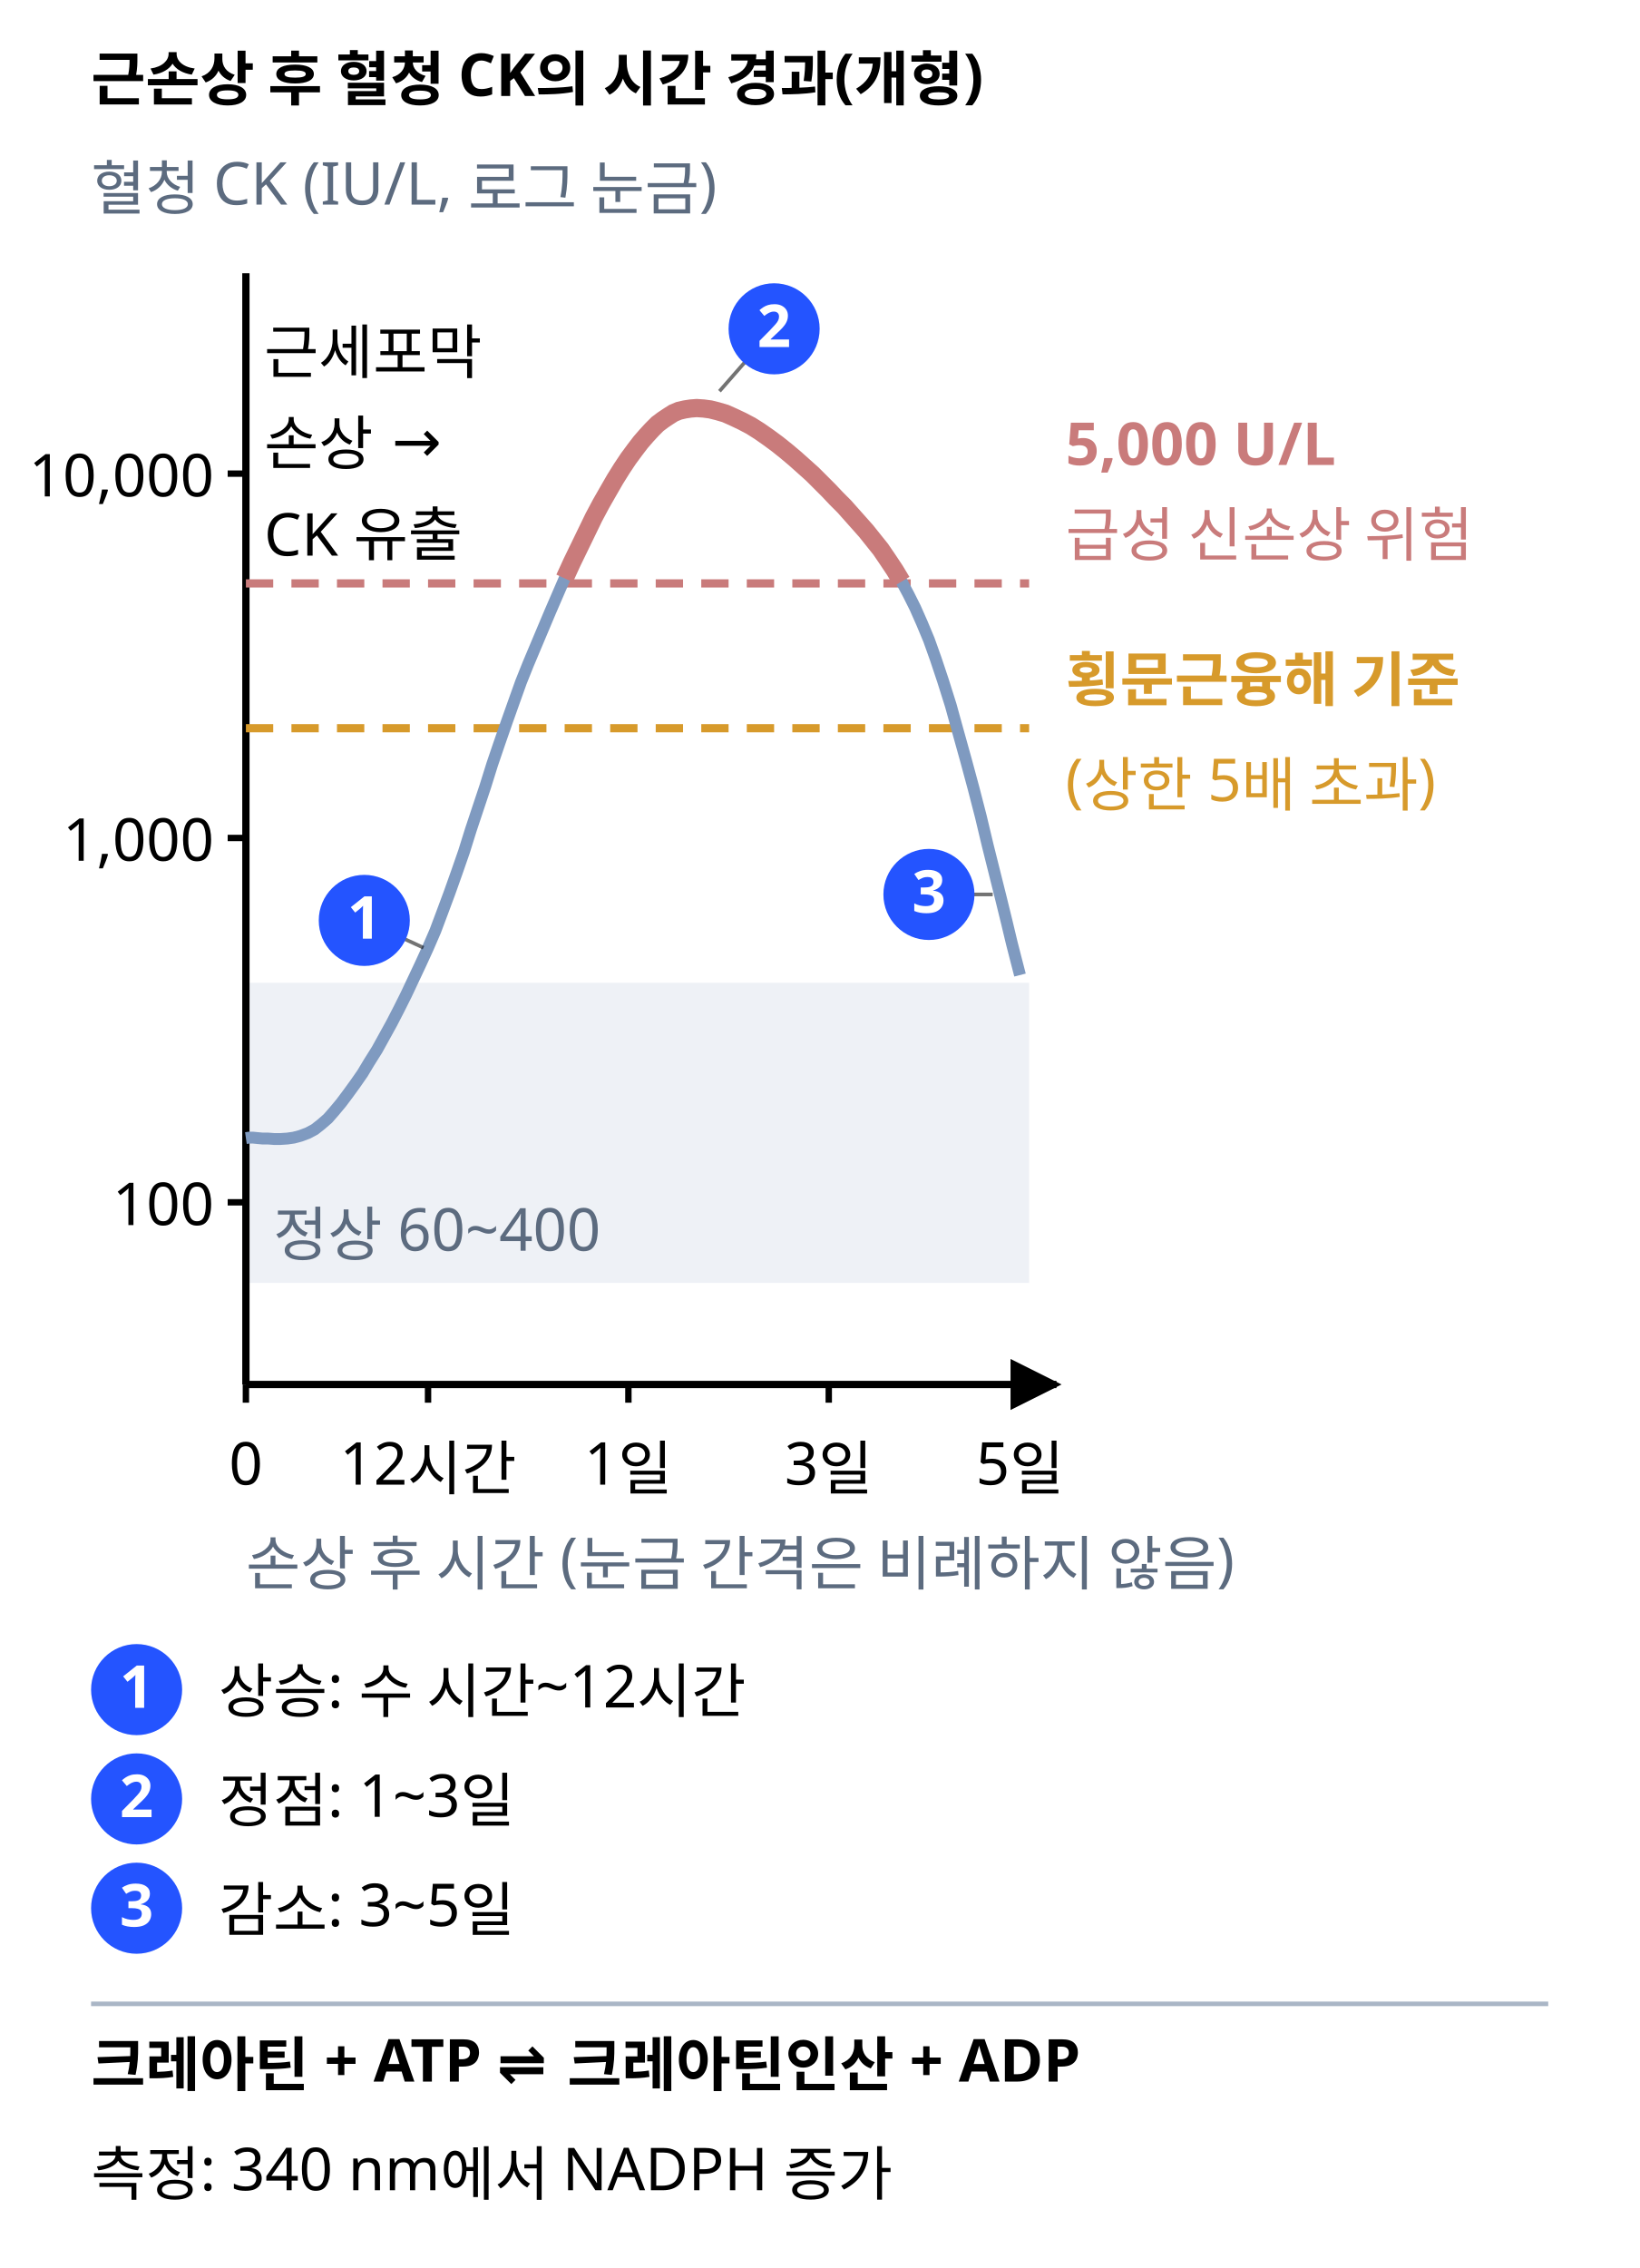
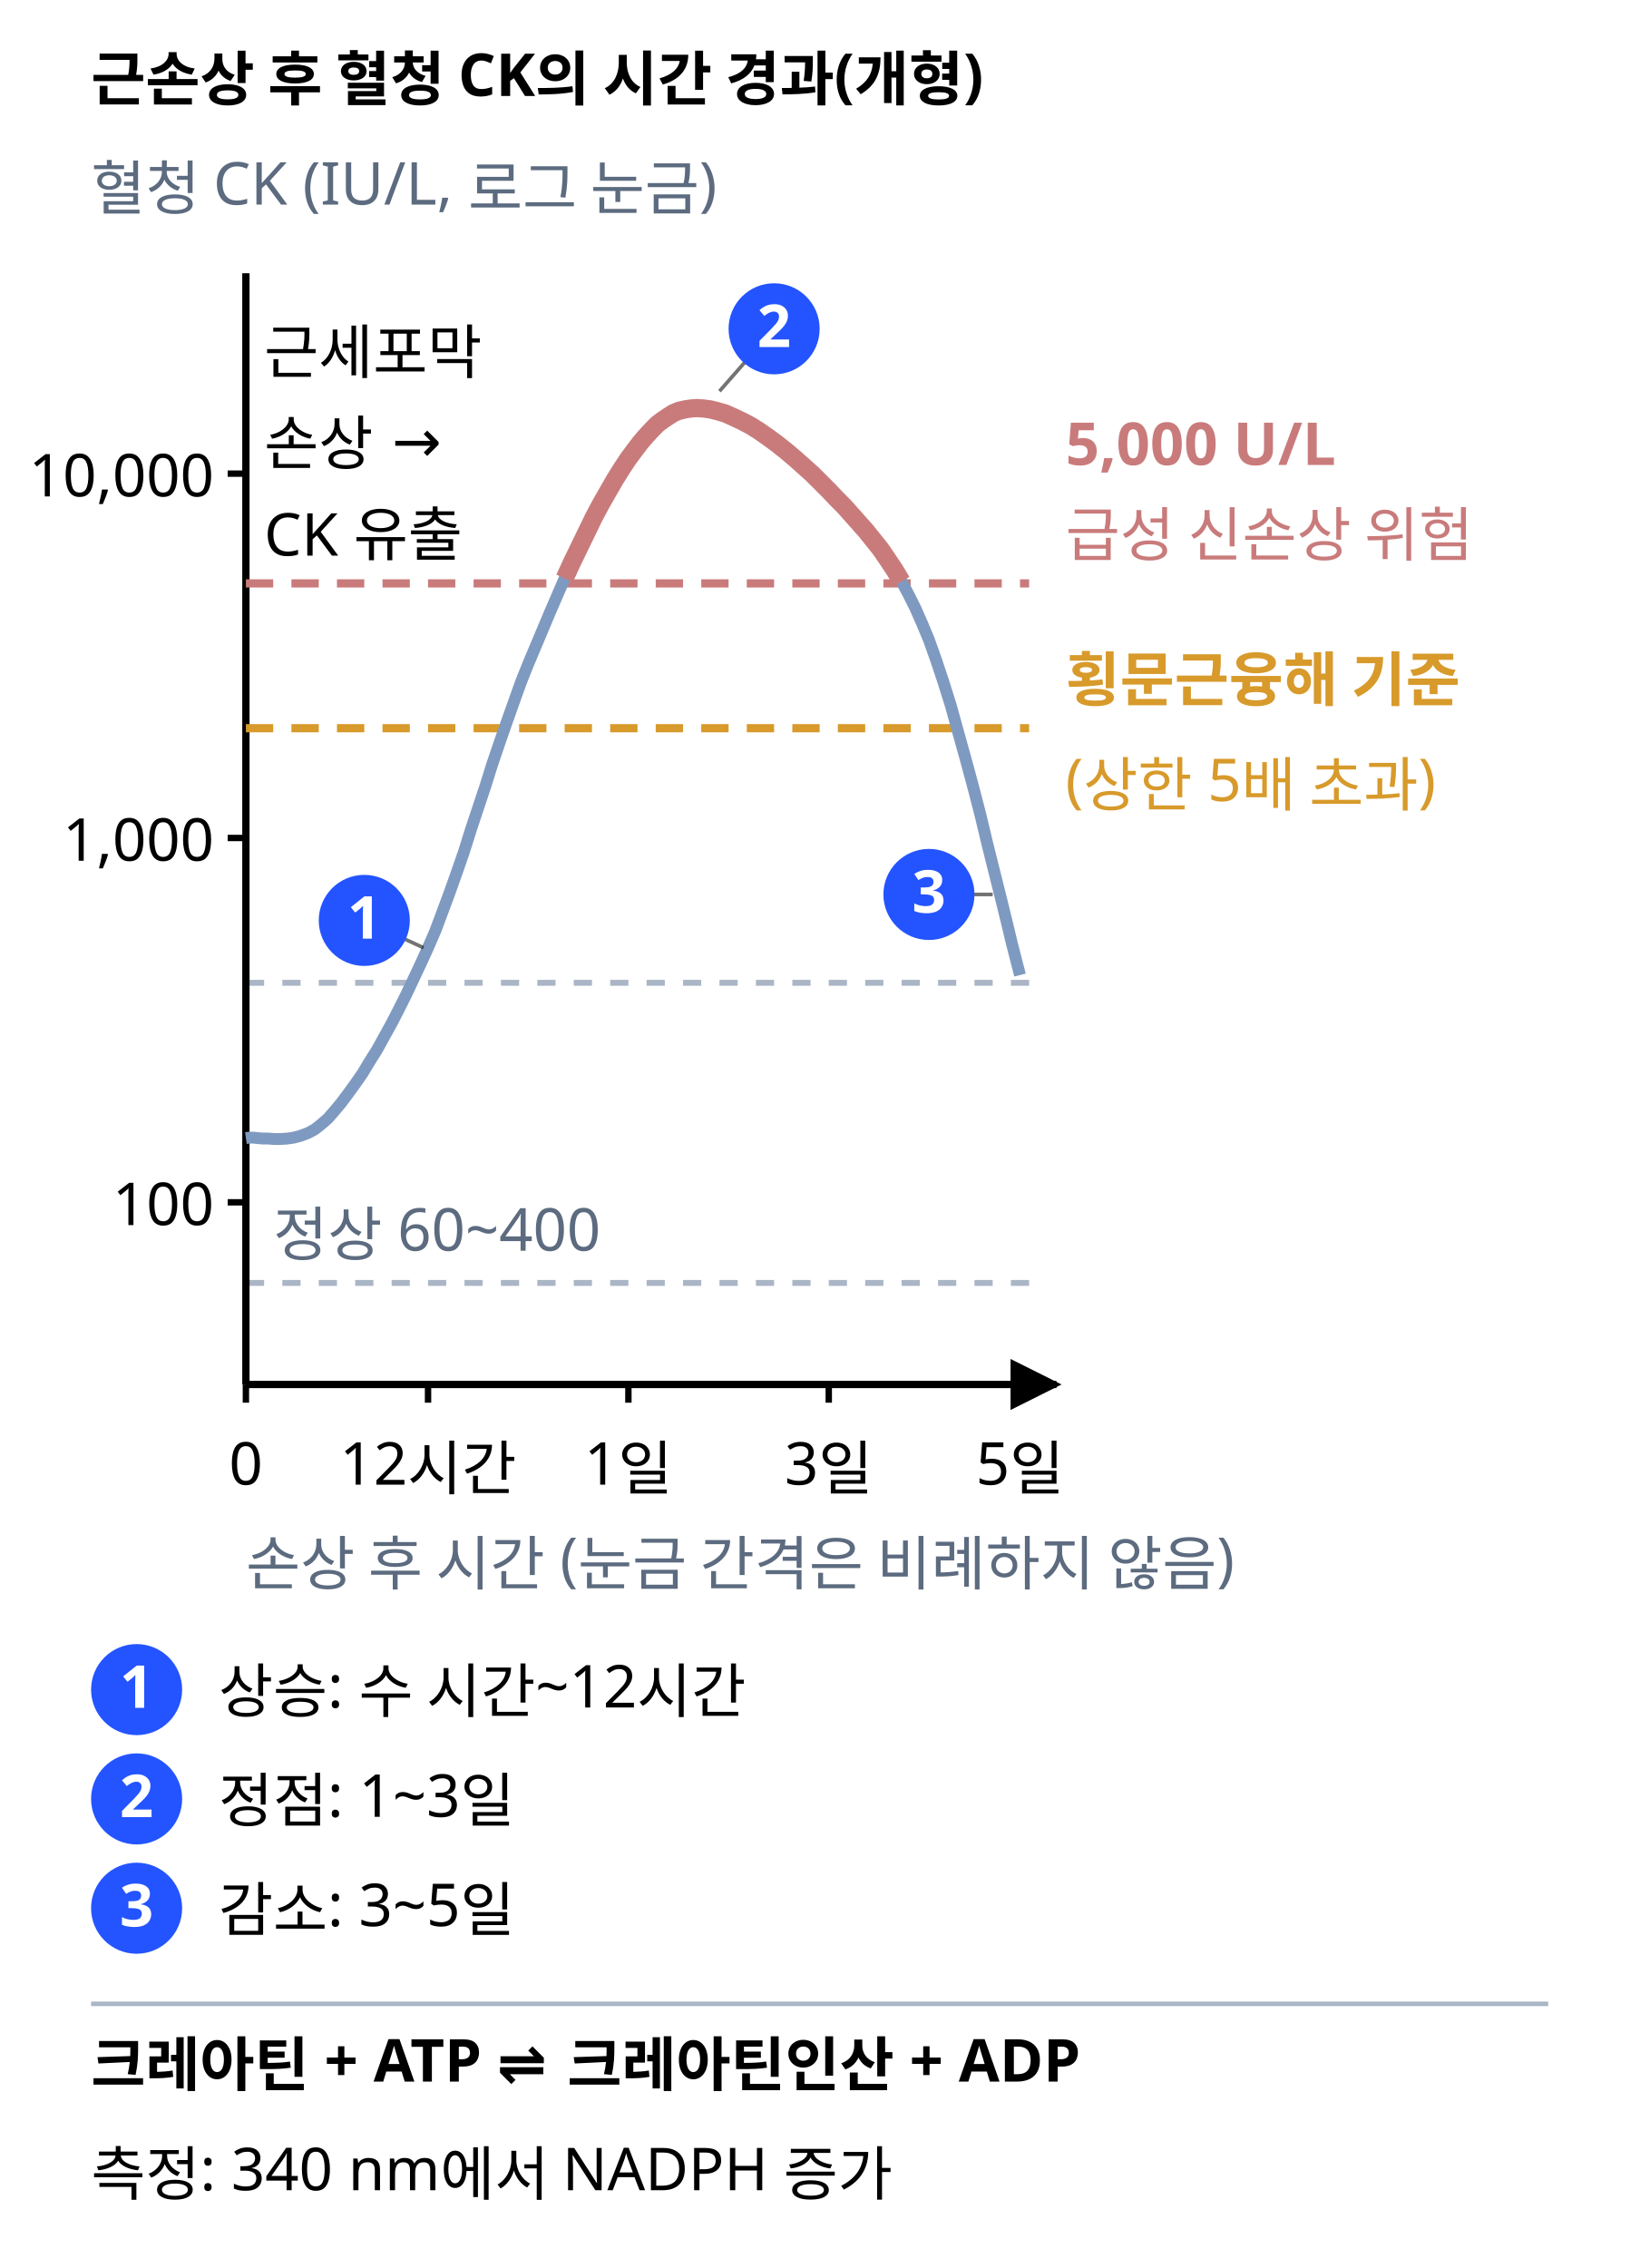
<svg xmlns="http://www.w3.org/2000/svg" class="si si-illus" viewBox="0 0 360 498" style="max-width:360px;color:var(--si-ink,var(--text,#1f2328))" role="img" aria-labelledby="creatine-kinase-t" font-family="'Pretendard','Noto Sans KR','Apple SD Gothic Neo',sans-serif" font-size="13" fill="currentColor">
  <defs>
    <marker id="creatine-kinase-ar" viewBox="0 0 10 10" refX="9" refY="5" markerWidth="7" markerHeight="7" orient="auto-start-reverse">
      <path d="M0,0L10,5L0,10z" style="fill:currentColor" />
    </marker>
  </defs>
  <text x="20" y="22" font-weight="700">근손상 후 혈청 CK의 시간 경과(개형)</text>
  <text x="20" y="46" style="fill:var(--si-general,#5c6b7f)">혈청 CK (IU/L, 로그 눈금)</text>
-   <rect x="54" y="215.8" width="172" height="65.9" style="stroke:none;fill:var(--si-gray-f,#eef1f6)" stroke-width="0" />
+   <line x1="54" y1="215.8" x2="226" y2="215.8" style="stroke:var(--si-gray-s,#aab6c6);fill:none" stroke-width="1.3" stroke-dasharray="4 4" />
+   <line x1="54" y1="281.7" x2="226" y2="281.7" style="stroke:var(--si-gray-s,#aab6c6);fill:none" stroke-width="1.3" stroke-dasharray="4 4" />
  <text x="60" y="275.7" style="fill:var(--si-general,#5c6b7f)">정상 60~400</text>
  <line x1="54" y1="304" x2="232" y2="304" style="stroke:currentColor;fill:none" stroke-width="1.6" marker-end="url(#creatine-kinase-ar)" />
  <line x1="54" y1="304" x2="54" y2="60" style="stroke:currentColor;fill:none" stroke-width="1.6" />
  <line x1="50" y1="264" x2="54" y2="264" style="stroke:currentColor;fill:none" stroke-width="1.4" />
  <text x="47" y="269" text-anchor="end">100</text>
  <line x1="50" y1="184" x2="54" y2="184" style="stroke:currentColor;fill:none" stroke-width="1.4" />
  <text x="47" y="189" text-anchor="end">1,000</text>
  <line x1="50" y1="104" x2="54" y2="104" style="stroke:currentColor;fill:none" stroke-width="1.4" />
  <text x="47" y="109" text-anchor="end">10,000</text>
  <line x1="54" y1="304" x2="54" y2="308" style="stroke:currentColor;fill:none" stroke-width="1.4" />
  <text x="54" y="326" text-anchor="middle">0</text>
  <line x1="94" y1="304" x2="94" y2="308" style="stroke:currentColor;fill:none" stroke-width="1.4" />
  <text x="94" y="326" text-anchor="middle">12시간</text>
  <line x1="138" y1="304" x2="138" y2="308" style="stroke:currentColor;fill:none" stroke-width="1.4" />
  <text x="138" y="326" text-anchor="middle">1일</text>
  <line x1="182" y1="304" x2="182" y2="308" style="stroke:currentColor;fill:none" stroke-width="1.4" />
  <text x="182" y="326" text-anchor="middle">3일</text>
  <line x1="224" y1="304" x2="224" y2="308" style="stroke:currentColor;fill:none" stroke-width="1.4" />
  <text x="224" y="326" text-anchor="middle">5일</text>
  <text x="54" y="348" style="fill:var(--si-general,#5c6b7f)">손상 후 시간 (눈금 간격은 비례하지 않음)</text>
  <line x1="54" y1="159.9" x2="226" y2="159.9" style="stroke:var(--si-amber-s,#d79a2b);fill:none" stroke-width="1.8" stroke-dasharray="6 4" />
  <line x1="54" y1="128.1" x2="226" y2="128.1" style="stroke:var(--si-rose-s,#c97b7b);fill:none" stroke-width="1.8" stroke-dasharray="6 4" />
  <text x="234" y="102.1" font-weight="700" style="fill:var(--si-rose-s,#c97b7b)">5,000 U/L</text>
  <text x="234" y="122.1" style="fill:var(--si-rose-s,#c97b7b)">급성 신손상 위험</text>
  <text x="234" y="153.9" font-weight="700" style="fill:var(--si-amber-s,#d79a2b)">횡문근융해 기준</text>
  <text x="234" y="175.9" style="fill:var(--si-amber-s,#d79a2b)">(상한 5배 초과)</text>
  <polyline points="54,249.9 54.7,249.8 55.6,249.8 56.6,249.9 57.7,250 58.9,250 60.2,250.1 61.6,250.1 63.1,250 64.5,249.8 66,249.4 67.6,248.8 69.1,248 70.5,246.9 72,245.6 73.4,244 74.9,242.2 76.4,240.2 78,238 79.6,235.7 81.1,233.2 82.8,230.5 84.4,227.6 86,224.7 87.6,221.6 89.2,218.4 90.8,215 92.4,211.6 94,208.1 95.6,204.4 97.1,200.4 98.7,196.1 100.3,191.6 101.9,187 103.4,182.2 105,177.4 106.6,172.6 108.1,167.8 109.7,163.1 111.3,158.5 112.9,154 114.4,149.8 116,145.8 117.6,142 119.2,138.2 120.8,134.4 122.4,130.7 124,127 125.6,123.5 127.3,120 128.9,116.7 130.4,113.6 132,110.6 133.6,107.8 135.1,105.2 136.6,102.8 138,100.7 139.4,98.8 140.7,97.1 142,95.6 143.2,94.3 144.4,93.1 145.6,92.2 146.8,91.4 147.9,90.7 149.1,90.2 150.4,89.9 151.7,89.7 153,89.6 154.5,89.7 156,89.9 157.6,90.3 159.3,90.8 161.1,91.6 163,92.5 164.9,93.5 166.8,94.7 168.8,96.1 170.7,97.5 172.7,99.1 174.6,100.7 176.5,102.4 178.4,104.1 180.2,105.9 182,107.7 183.7,109.5 185.4,111.2 187,113 188.6,114.8 190.2,116.6 191.8,118.6 193.4,120.6 194.9,122.8 196.5,125.2 198,127.7 199.5,130.5 201,133.5 202.5,136.9 204,140.5 205.5,144.7 207.1,149.5 208.8,154.9 210.4,160.7 212.1,166.8 213.8,173.1 215.4,179.3 216.9,185.6 218.4,191.6 219.8,197.2 221.1,202.5 222.2,207.1 223.2,211 224,214.1" style="stroke:var(--si-blue-s,#7f9ac0);fill:none" stroke-width="2.6" />
  <polyline points="124,127 125.6,123.5 127.3,120 128.9,116.7 130.4,113.6 132,110.6 133.6,107.8 135.1,105.2 136.6,102.8 138,100.7 139.4,98.8 140.7,97.1 142,95.6 143.2,94.3 144.4,93.1 145.6,92.2 146.8,91.4 147.9,90.7 149.1,90.2 150.4,89.9 151.7,89.7 153,89.6 154.5,89.7 156,89.9 157.6,90.3 159.3,90.8 161.1,91.6 163,92.5 164.9,93.5 166.8,94.7 168.8,96.1 170.7,97.5 172.7,99.1 174.6,100.7 176.5,102.4 178.4,104.1 180.2,105.9 182,107.7 183.7,109.5 185.4,111.2 187,113 188.6,114.8 190.2,116.6 191.8,118.6 193.4,120.6 194.9,122.8 196.5,125.2 198,127.7" style="stroke:var(--si-rose-s,#c97b7b);fill:none" stroke-width="4" />
  <line x1="80" y1="202.1" x2="93" y2="208.1" style="stroke:currentColor" stroke-opacity="0.55" stroke-width="0.8" />
  <g class="si-marker">
    <circle cx="80" cy="202.1" r="10" style="fill:var(--si-accent,#2454ff);stroke:none" />
    <text x="80" y="206.1" text-anchor="middle" font-size="13" font-weight="700" style="fill:var(--si-bg,#ffffff)">1</text>
  </g>
  <line x1="170" y1="72.2" x2="158" y2="85.9" style="stroke:currentColor" stroke-opacity="0.55" stroke-width="0.8" />
  <g class="si-marker">
    <circle cx="170" cy="72.2" r="10" style="fill:var(--si-accent,#2454ff);stroke:none" />
    <text x="170" y="76.2" text-anchor="middle" font-size="13" font-weight="700" style="fill:var(--si-bg,#ffffff)">2</text>
  </g>
  <line x1="204" y1="196.4" x2="218" y2="196.4" style="stroke:currentColor" stroke-opacity="0.55" stroke-width="0.8" />
  <g class="si-marker">
    <circle cx="204" cy="196.4" r="10" style="fill:var(--si-accent,#2454ff);stroke:none" />
    <text x="204" y="200.4" text-anchor="middle" font-size="13" font-weight="700" style="fill:var(--si-bg,#ffffff)">3</text>
  </g>
  <text x="58" y="82">근세포막</text>
  <text x="58" y="102">손상 →</text>
  <text x="58" y="122">CK 유출</text>
  <g class="si-marker">
    <circle cx="30" cy="371" r="10" style="fill:var(--si-accent,#2454ff);stroke:none" />
    <text x="30" y="375" text-anchor="middle" font-size="13" font-weight="700" style="fill:var(--si-bg,#ffffff)">1</text>
  </g>
  <text x="48" y="376">상승: 수 시간~12시간</text>
  <g class="si-marker">
    <circle cx="30" cy="395" r="10" style="fill:var(--si-accent,#2454ff);stroke:none" />
    <text x="30" y="399" text-anchor="middle" font-size="13" font-weight="700" style="fill:var(--si-bg,#ffffff)">2</text>
  </g>
  <text x="48" y="400">정점: 1~3일</text>
  <g class="si-marker">
    <circle cx="30" cy="419" r="10" style="fill:var(--si-accent,#2454ff);stroke:none" />
    <text x="30" y="423" text-anchor="middle" font-size="13" font-weight="700" style="fill:var(--si-bg,#ffffff)">3</text>
  </g>
  <text x="48" y="424">감소: 3~5일</text>
  <line x1="20" y1="440" x2="340" y2="440" style="stroke:var(--si-gray-s,#aab6c6);fill:none" stroke-width="1" />
  <text x="20" y="458" font-weight="700">크레아틴 + ATP ⇌ 크레아틴인산 + ADP</text>
  <text x="20" y="482">측정: 340 nm에서 NADPH 증가</text>
</svg>
